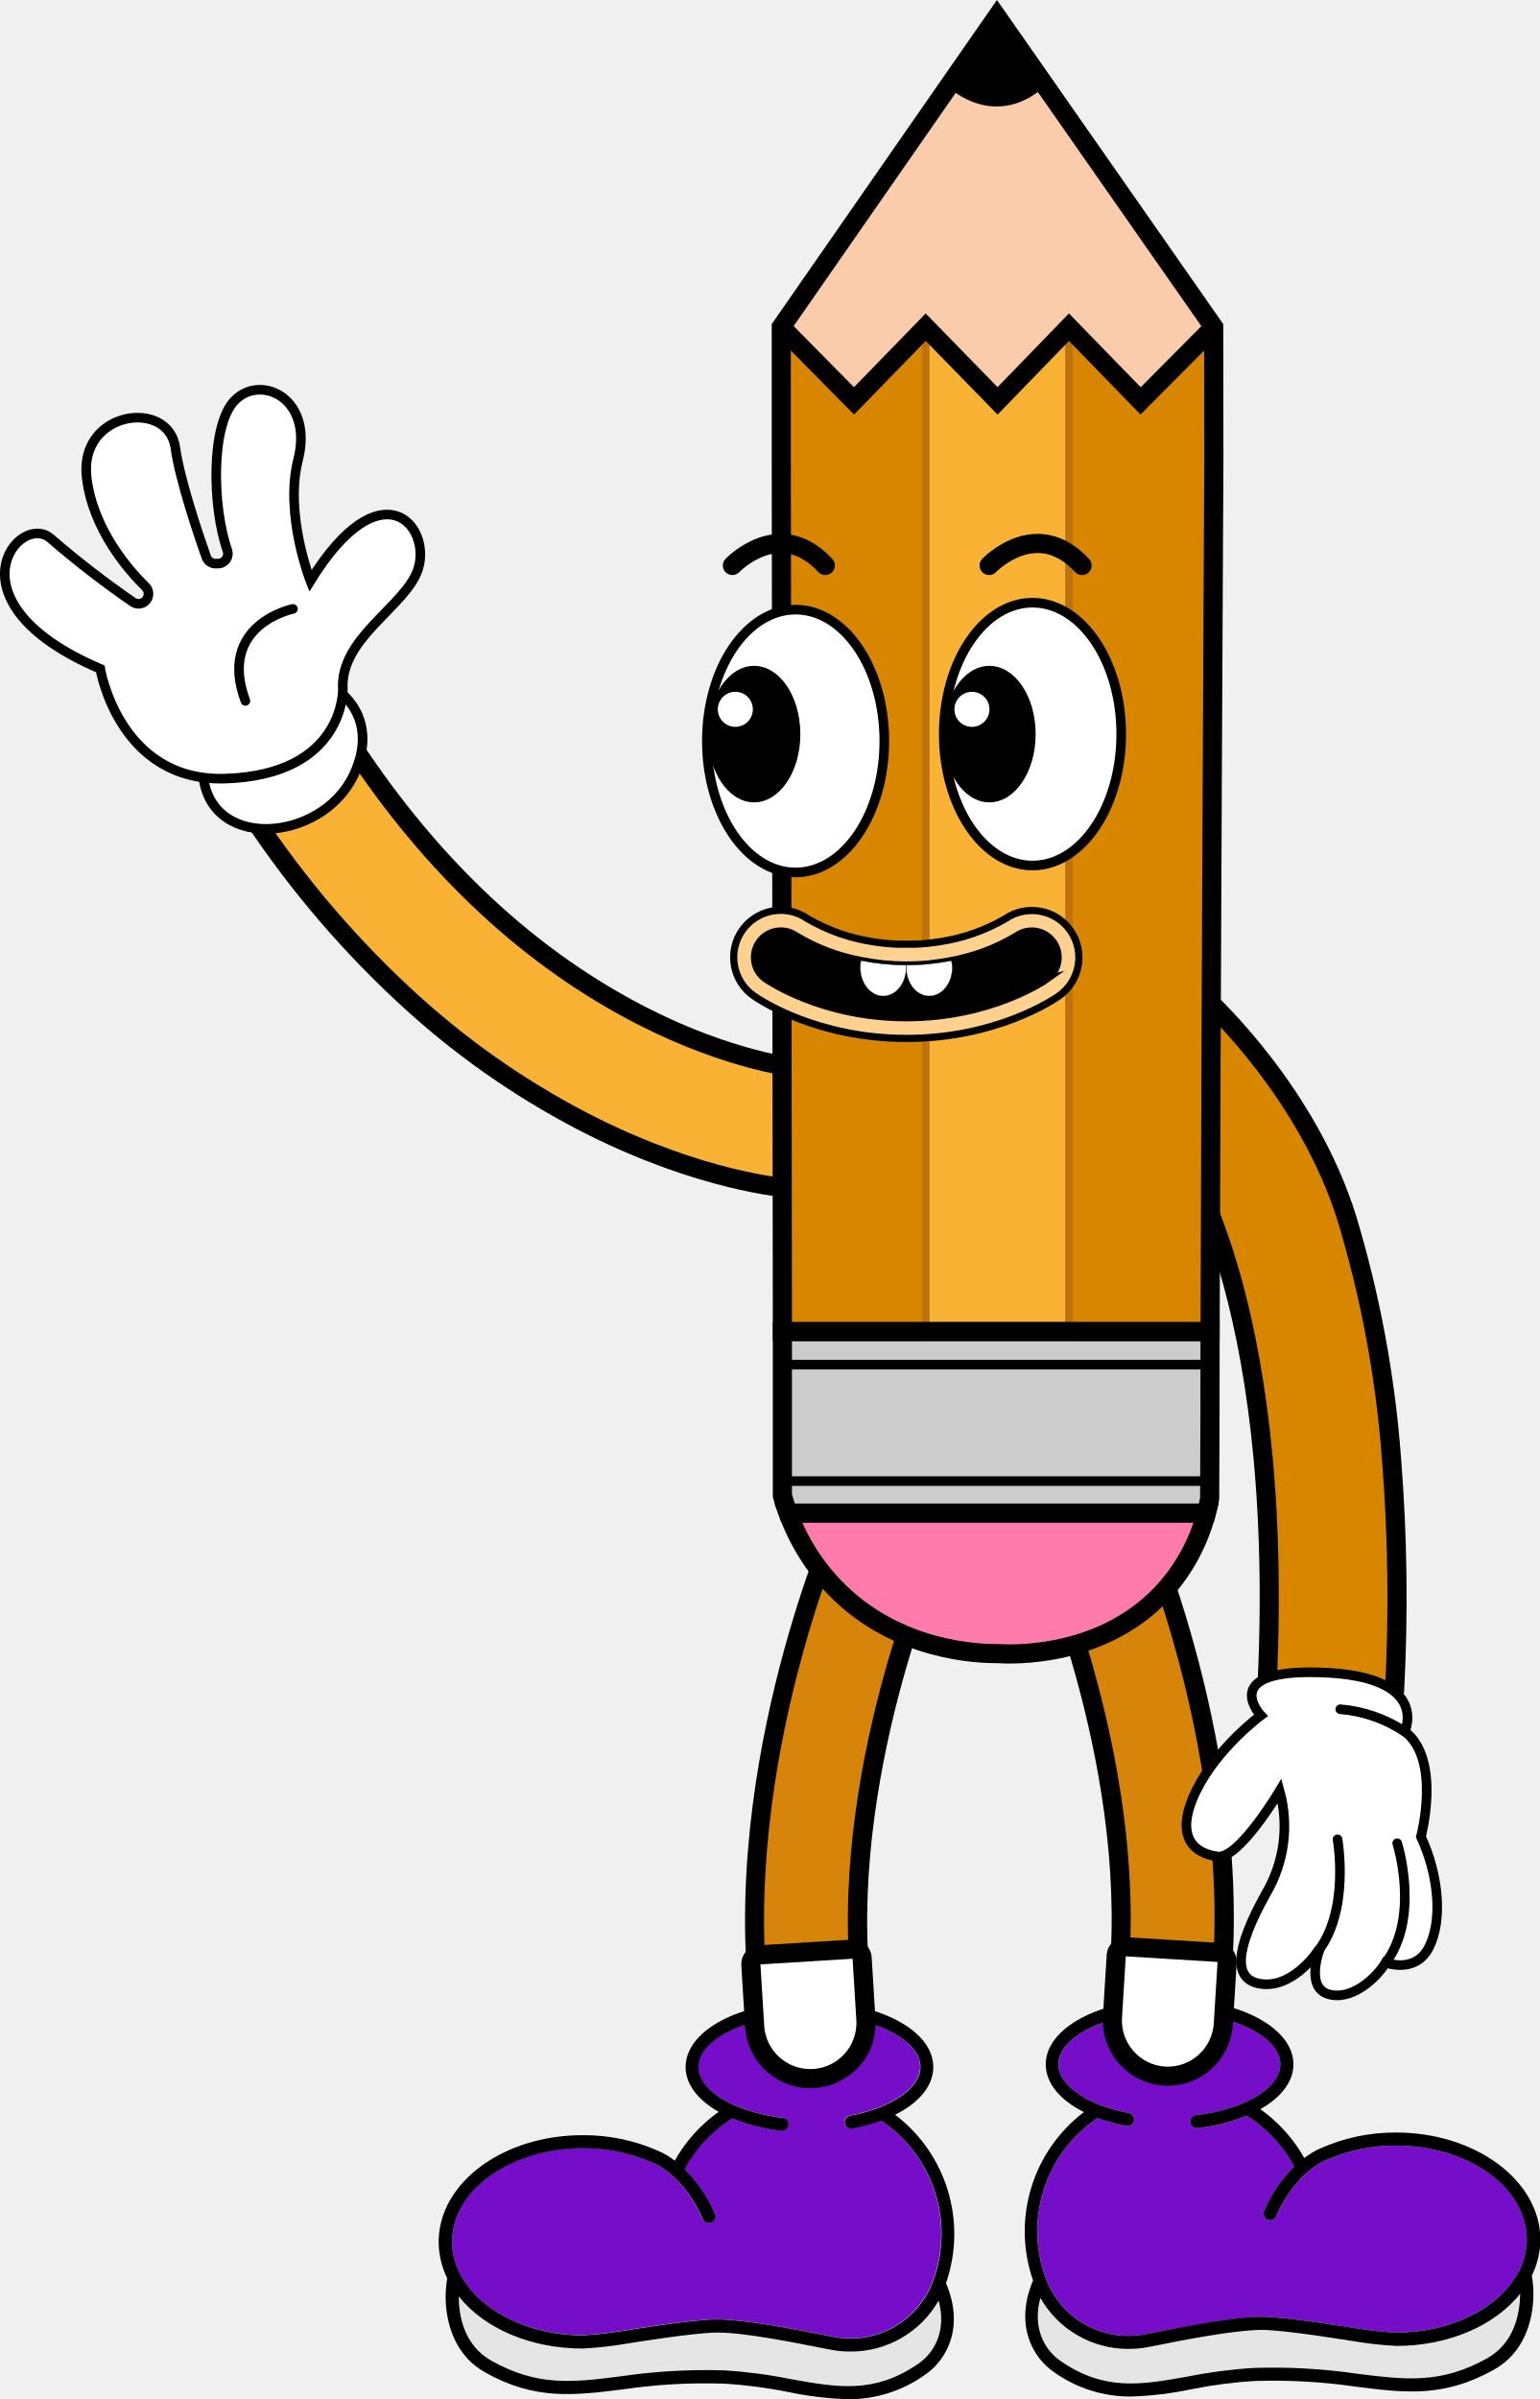
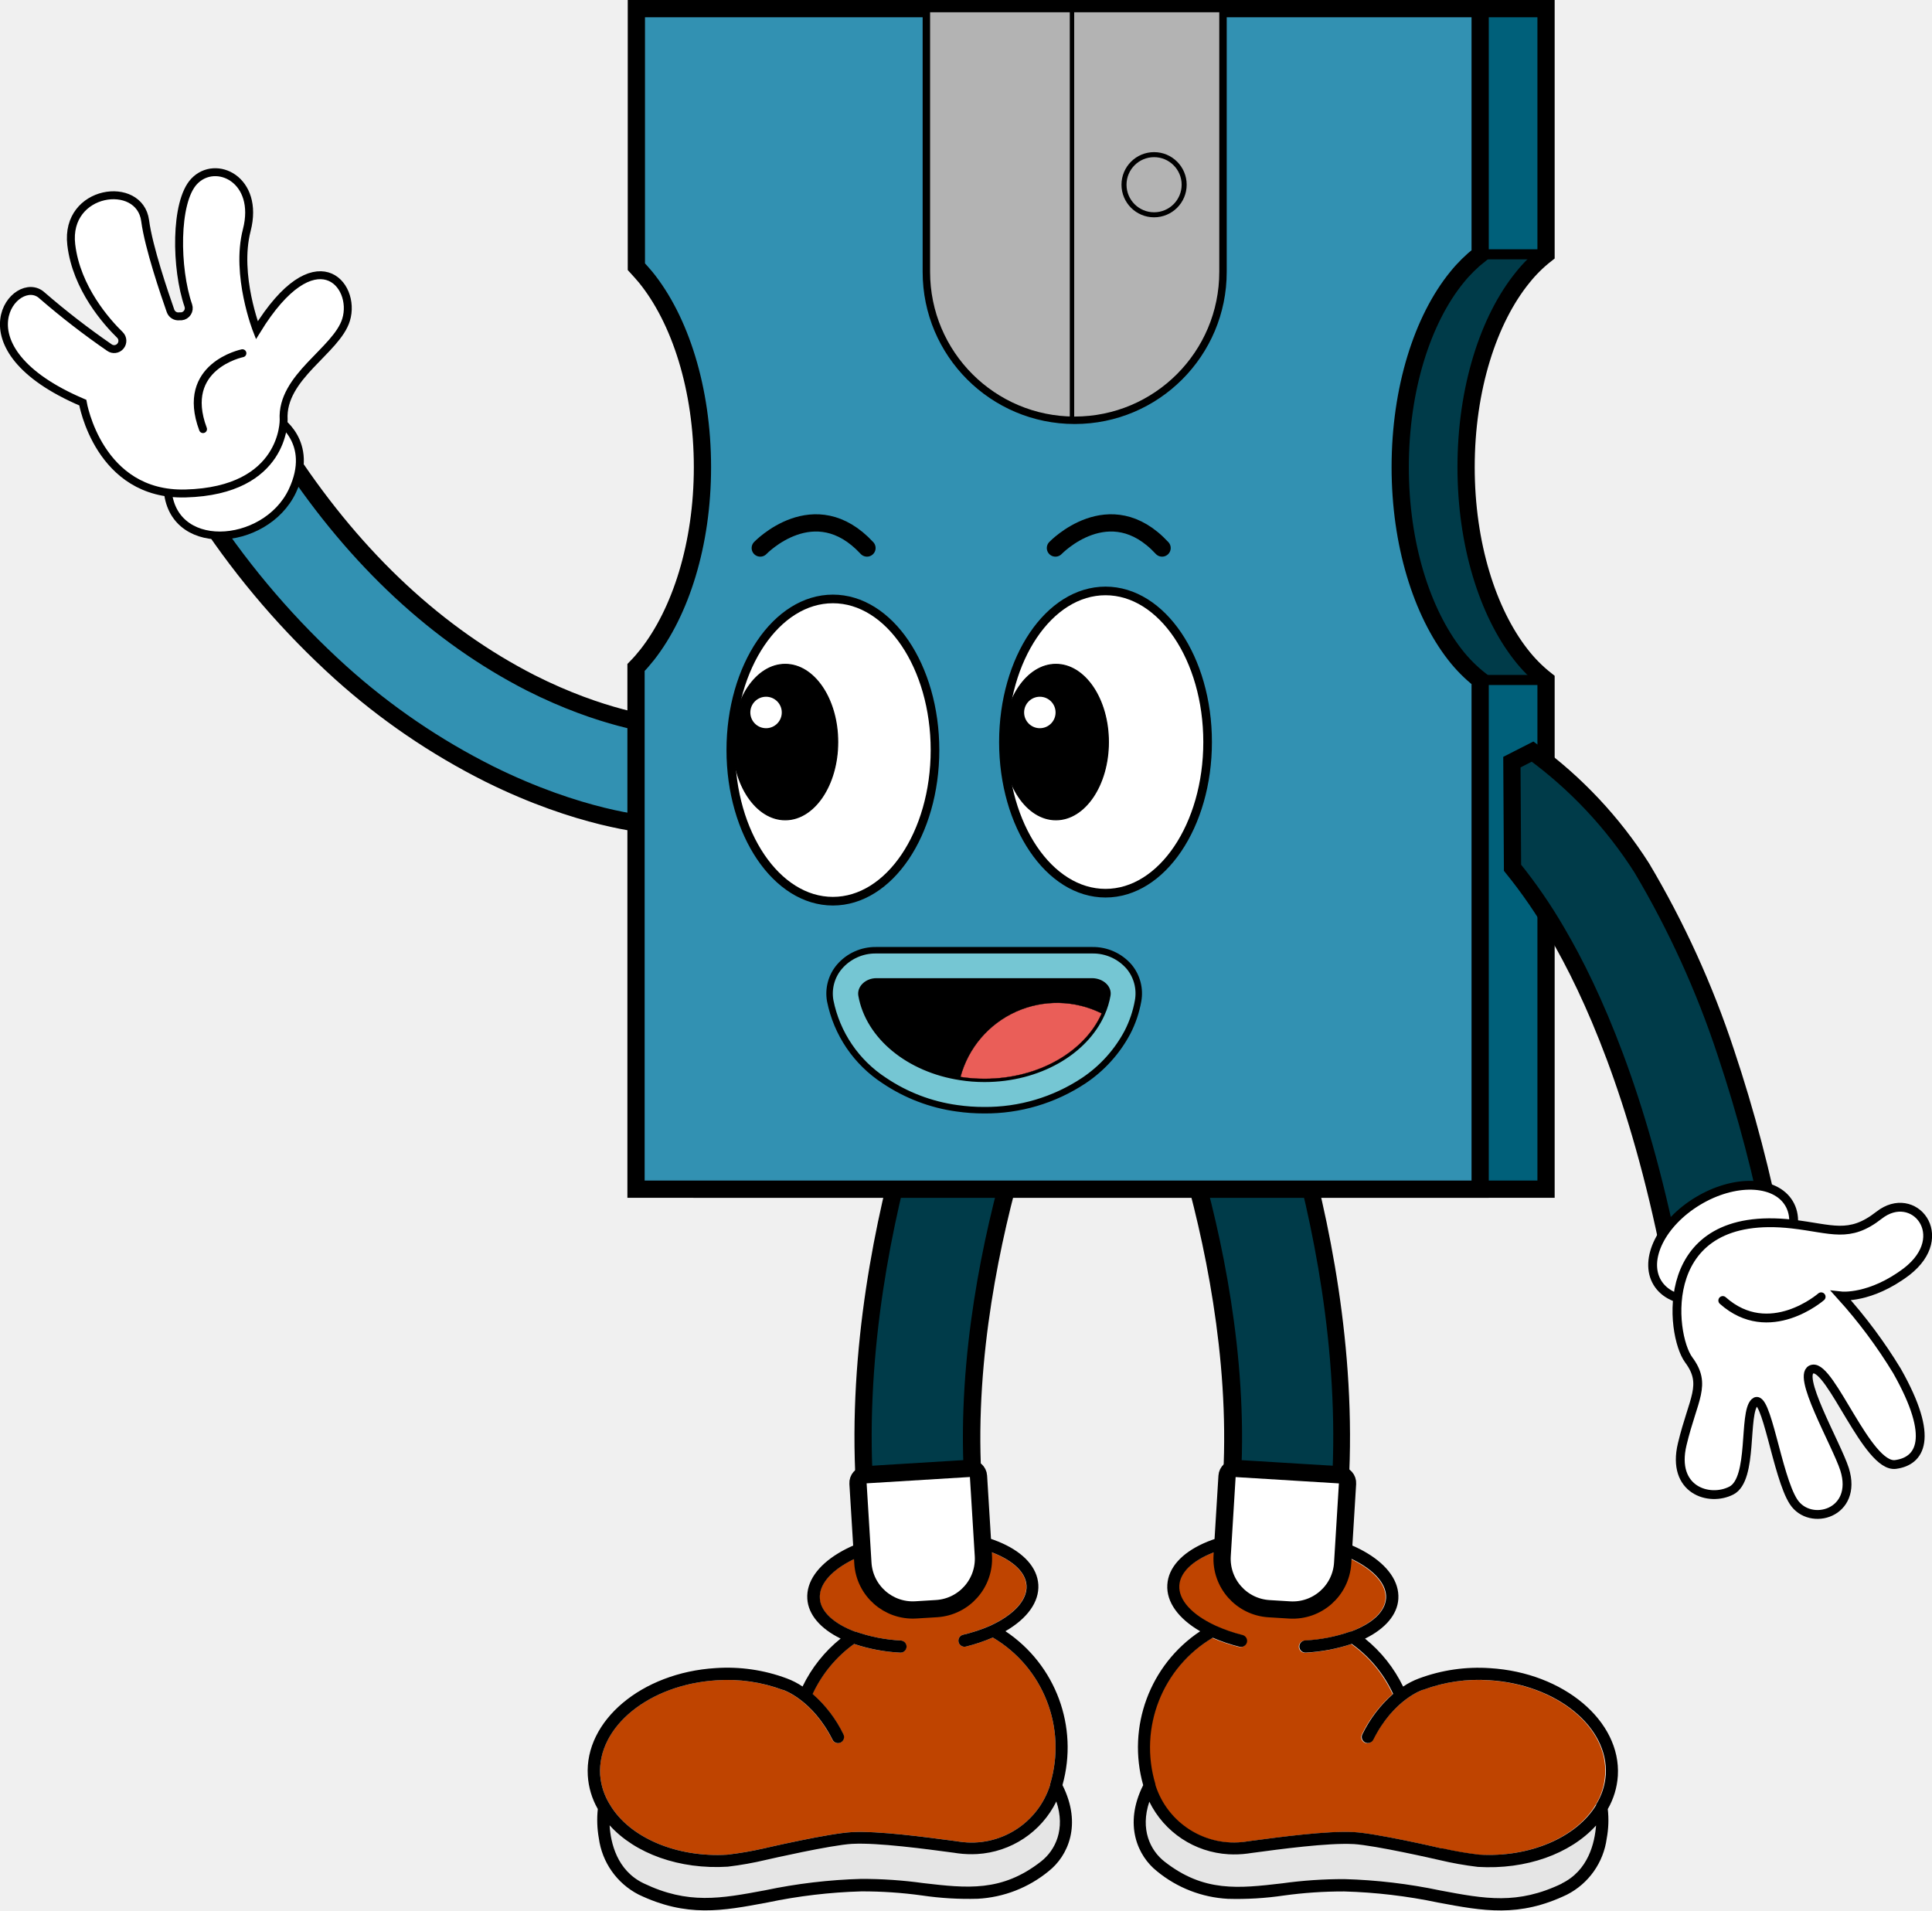
- <svg xmlns="http://www.w3.org/2000/svg" viewBox="0 0 248.69 387.38">
+ <svg xmlns="http://www.w3.org/2000/svg" viewBox="0 0 280.07 276.95">
  <defs>
-     <style>.cls-1{fill:#e5e5e5;}.cls-2{fill:#760dc9;}.cls-3{fill:#d7840b;}.cls-10,.cls-27,.cls-4,.cls-8{fill:#fff;}.cls-11,.cls-13,.cls-14,.cls-17,.cls-18,.cls-20,.cls-22,.cls-23,.cls-24,.cls-25,.cls-26,.cls-27,.cls-28,.cls-4,.cls-5,.cls-6,.cls-7,.cls-8,.cls-9{stroke:#000;}.cls-11,.cls-13,.cls-14,.cls-18,.cls-20,.cls-21,.cls-22,.cls-23,.cls-24,.cls-25,.cls-26,.cls-27,.cls-28,.cls-4,.cls-7,.cls-8,.cls-9{stroke-miterlimit:10;}.cls-13,.cls-14,.cls-22,.cls-23,.cls-4,.cls-5,.cls-6{stroke-width:3.09px;}.cls-16,.cls-5{fill:#f9b233;}.cls-17,.cls-23,.cls-5,.cls-6,.cls-9{stroke-linecap:round;}.cls-17,.cls-5,.cls-6{stroke-linejoin:round;}.cls-15,.cls-6{fill:#d88500;}.cls-11,.cls-19,.cls-20,.cls-21,.cls-22,.cls-23,.cls-7,.cls-9{fill:none;}.cls-7{stroke-width:1.97px;}.cls-11,.cls-18,.cls-8,.cls-9{stroke-width:1.55px;}.cls-12{fill:#fbccac;}.cls-13{fill:#ff7bac;}.cls-14{fill:#ccc;}.cls-17{stroke-width:0.02px;}.cls-18{fill:#666;}.cls-20{stroke-width:2.32px;}.cls-21{stroke:#bf720c;stroke-width:1.24px;}.cls-24{fill:#abd6bd;stroke-width:0.59px;}.cls-25{fill:#ffd18f;stroke-width:1.16px;}.cls-26,.cls-27{stroke-width:0.06px;}.cls-28{stroke-width:0.2px;}</style>
+     <style>.cls-1{fill:#e5e5e5;}.cls-2{fill:#bf4400;}.cls-21,.cls-3{fill:#003b49;}.cls-15,.cls-20,.cls-22,.cls-4,.cls-6{fill:#fff;}.cls-10,.cls-11,.cls-12,.cls-13,.cls-14,.cls-15,.cls-16,.cls-17,.cls-18,.cls-19,.cls-21,.cls-22,.cls-23,.cls-4,.cls-5,.cls-6,.cls-7,.cls-9{stroke:#000;stroke-miterlimit:10;}.cls-17,.cls-21,.cls-4,.cls-5,.cls-9{stroke-width:2.5px;}.cls-5{fill:#3291b2;}.cls-6,.cls-7{stroke-width:1.15px;}.cls-14,.cls-17,.cls-23,.cls-7,.cls-9{fill:none;}.cls-17,.cls-23,.cls-7{stroke-linecap:round;}.cls-10,.cls-8{fill:#00607a;}.cls-10,.cls-14{stroke-width:1.46px;}.cls-11,.cls-12,.cls-13{fill:#b3b3b3;}.cls-11{stroke-width:1.08px;}.cls-12{stroke-width:0.64px;}.cls-13{stroke-width:0.73px;}.cls-15{stroke-width:1.25px;}.cls-16{stroke-width:0.15px;}.cls-18{fill:#75c6d3;stroke-width:0.94px;}.cls-19{fill:#ea5e58;stroke-width:0.04px;}.cls-22,.cls-23{stroke-width:1.28px;}</style>
  </defs>
  <g id="Layer_2" data-name="Layer 2">
-     <g id="Personaje">
-       <path class="cls-1" d="M225.46,378.81a60.2,60.2,0,0,1-6.75-.74c-.62-.1-11.22-1.85-15-1.85h-.1c-4.35,0-12.57,1.66-17.48,2.63l-.65.12a16.65,16.65,0,0,1-3.28.32A16.3,16.3,0,0,1,168,371.06c-1.32,4.87.68,8.4,3.26,10.18,7.12,4.92,13.07,3.85,20.6,2.5a78.64,78.64,0,0,1,10.66-1.38,94.23,94.23,0,0,1,16.71.95c7.81,1,13.45,1.67,20.9-2.49,4.54-2.54,5.31-7.42,5.3-10.44C241.32,375.57,233.83,378.81,225.46,378.81Z" />
-       <path class="cls-2" d="M225.46,346.46a27.55,27.55,0,0,0-11.33,2.36l-.07,0s-4.95,2-8,9.15a1.06,1.06,0,0,1-1.94-.83,22,22,0,0,1,4.89-7.3,22.12,22.12,0,0,0-7.66-8.21,29.92,29.92,0,0,1-7.86,2h-.13a1.05,1.05,0,0,1-.13-2.1,27.57,27.57,0,0,0,7.73-2l.11-.05c3.52-1.57,5.71-3.79,5.71-6.14,0-4.59-8.21-8.47-17.93-8.47s-17.93,3.88-17.93,8.47c0,2.52,2.5,4.89,6.53,6.49a.35.35,0,0,1,.14.06,27.33,27.33,0,0,0,4.78,1.33,1.06,1.06,0,0,1-.39,2.08,30.07,30.07,0,0,1-4.73-1.29,22,22,0,0,0-8.36,25.9l.05.14a14.22,14.22,0,0,0,16.19,8.84l.64-.12c5.31-1,13.33-2.63,17.87-2.67,3.92-.05,15,1.81,15.45,1.88l.06,0a60.12,60.12,0,0,0,6.32.69c8.75,0,16.71-4,19.79-9.85a11.32,11.32,0,0,0,1.33-5.27C246.58,353.24,237.11,346.46,225.46,346.46Z" />
-       <path d="M225.46,344.35a29.61,29.61,0,0,0-12.18,2.54,12.24,12.24,0,0,0-2.65,1.58,24.25,24.25,0,0,0-7.09-7.89c3.34-1.9,5.34-4.45,5.34-7.23,0-5.93-8.8-10.58-20-10.58s-20,4.65-20,10.58c0,3,2.28,5.76,6.17,7.7a24.17,24.17,0,0,0-8.22,27.19c-3,7.09-.14,12.36,3.31,14.74a21.07,21.07,0,0,0,12.54,4,55.15,55.15,0,0,0,9.64-1.16,74.07,74.07,0,0,1,10.37-1.35,92.78,92.78,0,0,1,16.36.93c7.9,1,14.14,1.76,22.19-2.74,4.48-2.51,5.88-6.9,6.27-10.15a17.52,17.52,0,0,0-.13-5.06,13.38,13.38,0,0,0,1.38-5.87C248.69,352.08,238.27,344.35,225.46,344.35Zm14.68,36.47c-7.45,4.16-13.09,3.46-20.9,2.49a94.23,94.23,0,0,0-16.71-.95,78.64,78.64,0,0,0-10.66,1.38c-7.53,1.35-13.48,2.42-20.6-2.5-2.58-1.78-4.58-5.31-3.26-10.18a16.3,16.3,0,0,0,14.23,8.23,16.65,16.65,0,0,0,3.28-.32l.65-.12c4.91-1,13.13-2.59,17.48-2.63h.1c3.74,0,14.34,1.75,15,1.85a60.2,60.2,0,0,0,6.75.74c8.37,0,15.86-3.24,20-8.43C245.45,373.4,244.68,378.28,240.14,380.82Zm5.11-14c-3.08,5.89-11,9.85-19.79,9.85a60.12,60.12,0,0,1-6.32-.69l-.06,0c-.47-.07-11.53-1.93-15.45-1.88-4.54,0-12.56,1.62-17.87,2.67l-.64.12a14.22,14.22,0,0,1-16.19-8.84l-.05-.14a22,22,0,0,1,8.36-25.9,30.07,30.07,0,0,0,4.73,1.29,1.06,1.06,0,0,0,.39-2.08,27.33,27.33,0,0,1-4.78-1.33.35.35,0,0,0-.14-.06c-4-1.6-6.53-4-6.53-6.49,0-4.59,8.21-8.47,17.93-8.47s17.93,3.88,17.93,8.47c0,2.35-2.19,4.57-5.71,6.14l-.11.05a27.57,27.57,0,0,1-7.73,2,1.05,1.05,0,0,0,.13,2.1h.13a29.92,29.92,0,0,0,7.86-2,22.12,22.12,0,0,1,7.66,8.21,22,22,0,0,0-4.89,7.3,1.06,1.06,0,0,0,1.94.83c3.06-7.18,8-9.13,8-9.15l.07,0a27.55,27.55,0,0,1,11.33-2.36c11.65,0,21.12,6.78,21.12,15.12A11.32,11.32,0,0,1,245.25,366.85Z" />
-       <path class="cls-3" d="M188.08,334.9a7.5,7.5,0,0,1-1.34-.11,8.3,8.3,0,0,1-6.87-9.53c5.69-35-10.93-73.55-11.1-73.94a8.31,8.31,0,0,1,7.59-11.66,8.32,8.32,0,0,1,7.61,5c.77,1.74,18.82,43.22,12.3,83.32A8.27,8.27,0,0,1,188.08,334.9Z" />
-       <path d="M176.36,241.2a6.77,6.77,0,0,1,6.19,4c.77,1.73,18.64,42.79,12.19,82.45a6.76,6.76,0,0,1-6.66,5.68,6.89,6.89,0,0,1-1.1-.09,6.77,6.77,0,0,1-5.59-7.76c5.78-35.52-10.94-74.19-11.21-74.81a6.77,6.77,0,0,1,6.18-9.5m0-3.09a9.86,9.86,0,0,0-9,13.84c.17.37,16.61,38.49,11,73.06a9.86,9.86,0,0,0,8.15,11.31,9.39,9.39,0,0,0,1.59.13,9.82,9.82,0,0,0,9.72-8.28c6.59-40.55-11.64-82.42-12.42-84.19a9.84,9.84,0,0,0-9-5.87Z" />
-       <path class="cls-4" d="M188.72,314.78h0a9,9,0,0,1,9,9v10a1.47,1.47,0,0,1-1.47,1.47h-15a1.47,1.47,0,0,1-1.47-1.47v-10a9,9,0,0,1,9-9Z" transform="translate(357.18 660.99) rotate(-176.49)" />
-       <path class="cls-1" d="M94.07,379.2a59.58,59.58,0,0,0,6.75-.73c.62-.1,11.22-1.85,15-1.85h.1c4.34,0,12.57,1.66,17.48,2.63l.65.12a16.62,16.62,0,0,0,3.27.32,16.3,16.3,0,0,0,14.24-8.23c1.32,4.87-.68,8.4-3.26,10.18-7.12,4.92-13.07,3.85-20.6,2.5A78.64,78.64,0,0,0,117,382.76a94.23,94.23,0,0,0-16.71.95c-7.81,1-13.45,1.67-20.9-2.49-4.54-2.54-5.31-7.42-5.3-10.44C78.21,376,85.7,379.2,94.07,379.2Z" />
-       <path class="cls-2" d="M94.07,346.86a27.55,27.55,0,0,1,11.33,2.36l.07,0s5,2,8,9.15a1.06,1.06,0,0,0,1.94-.83,22,22,0,0,0-4.89-7.3,22,22,0,0,1,7.66-8.21,29.92,29.92,0,0,0,7.86,2h.13a1.05,1.05,0,0,0,.12-2.1,27.67,27.67,0,0,1-7.73-2l-.1-.05c-3.52-1.57-5.71-3.79-5.71-6.14,0-4.59,8.21-8.47,17.93-8.47s17.92,3.88,17.92,8.47c0,2.52-2.49,4.89-6.52,6.49a.35.35,0,0,0-.14.06,27.33,27.33,0,0,1-4.78,1.33,1.06,1.06,0,0,0,.39,2.08,30.07,30.07,0,0,0,4.73-1.29,22,22,0,0,1,8.36,25.9l-.05.14a14.22,14.22,0,0,1-16.19,8.84l-.64-.12c-5.31-1.05-13.33-2.63-17.87-2.67-3.92-.05-15,1.81-15.45,1.88h-.06a60.75,60.75,0,0,1-6.32.7c-8.75,0-16.71-4-19.79-9.85A11.21,11.21,0,0,1,73,362C73,353.64,82.42,346.86,94.07,346.86Z" />
-       <path d="M70.84,362a13.31,13.31,0,0,0,1.38,5.87,17.6,17.6,0,0,0-.13,5.07c.39,3.25,1.79,7.64,6.27,10.15,8,4.5,14.29,3.72,22.19,2.74a91.83,91.83,0,0,1,16.36-.93,74.07,74.07,0,0,1,10.37,1.35,55.15,55.15,0,0,0,9.64,1.16,21.07,21.07,0,0,0,12.54-4c3.45-2.38,6.33-7.65,3.31-14.74a24.17,24.17,0,0,0-8.22-27.19c3.89-1.94,6.17-4.68,6.17-7.7,0-5.93-8.8-10.58-20-10.58s-20,4.65-20,10.58c0,2.78,2,5.33,5.34,7.23a24.32,24.32,0,0,0-7.09,7.88,11.7,11.7,0,0,0-2.66-1.57,29.53,29.53,0,0,0-12.17-2.54C81.26,344.75,70.84,352.48,70.84,362Zm3.25,8.81c4.12,5.19,11.61,8.42,20,8.42a59.58,59.58,0,0,0,6.75-.73c.62-.1,11.22-1.85,15-1.85h.1c4.34,0,12.57,1.66,17.48,2.63l.65.12a16.62,16.62,0,0,0,3.27.32,16.3,16.3,0,0,0,14.24-8.23c1.32,4.87-.68,8.4-3.26,10.18-7.12,4.92-13.07,3.85-20.6,2.5A78.64,78.64,0,0,0,117,382.76a94.23,94.23,0,0,0-16.71.95c-7.81,1-13.45,1.67-20.9-2.49C74.85,378.68,74.08,373.8,74.09,370.78ZM73,362c0-8.33,9.47-15.11,21.12-15.11a27.55,27.55,0,0,1,11.33,2.36l.07,0s5,2,8,9.15a1.06,1.06,0,0,0,1.94-.83,22,22,0,0,0-4.89-7.3,22,22,0,0,1,7.66-8.21,29.92,29.92,0,0,0,7.86,2h.13a1.05,1.05,0,0,0,.12-2.1,27.67,27.67,0,0,1-7.73-2l-.1-.05c-3.52-1.57-5.71-3.79-5.71-6.14,0-4.59,8.21-8.47,17.93-8.47s17.92,3.88,17.92,8.47c0,2.52-2.49,4.89-6.52,6.49a.35.35,0,0,0-.14.06,27.33,27.33,0,0,1-4.78,1.33,1.06,1.06,0,0,0,.39,2.08,30.07,30.07,0,0,0,4.73-1.29,22,22,0,0,1,8.36,25.9l-.05.14a14.22,14.22,0,0,1-16.19,8.84l-.64-.12c-5.31-1.05-13.33-2.63-17.87-2.67-3.92-.05-15,1.81-15.45,1.88h-.06a60.75,60.75,0,0,1-6.32.7c-8.75,0-16.71-4-19.79-9.85A11.21,11.21,0,0,1,73,362Z" />
-       <path class="cls-3" d="M131.45,335.3a8.27,8.27,0,0,1-8.19-7c-6.52-40.09,11.53-81.57,12.3-83.31a8.32,8.32,0,0,1,7.61-4.95,8.13,8.13,0,0,1,3.35.71,8.3,8.3,0,0,1,4.24,10.95c-.17.38-16.79,38.9-11.1,73.94a8.3,8.3,0,0,1-6.87,9.53A7.5,7.5,0,0,1,131.45,335.3Z" />
-       <path d="M143.17,241.6a6.78,6.78,0,0,1,6.18,9.5c-.27.61-17,39.29-11.21,74.81a6.77,6.77,0,0,1-5.59,7.76,6.89,6.89,0,0,1-1.1.09,6.76,6.76,0,0,1-6.66-5.68c-6.45-39.66,11.42-80.72,12.19-82.45a6.75,6.75,0,0,1,6.19-4m0-3.09h0a9.84,9.84,0,0,0-9,5.87c-.78,1.76-19,43.65-12.42,84.19a9.82,9.82,0,0,0,9.72,8.28,10.55,10.55,0,0,0,1.59-.13,9.86,9.86,0,0,0,8.15-11.31c-5.62-34.57,10.82-72.69,11-73.07a9.86,9.86,0,0,0-9-13.83Z" />
-       <path class="cls-4" d="M123.31,315.18h15a1.47,1.47,0,0,1,1.47,1.47v10a9,9,0,0,1-9,9h0a9,9,0,0,1-9-9v-10A1.47,1.47,0,0,1,123.31,315.18Z" transform="translate(-19.68 8.62) rotate(-3.51)" />
-       <path class="cls-5" d="M129.15,172.49l-1.43,19.39c-1.42-.09-14.32-1.22-31.85-9.91a130.74,130.74,0,0,1-29-19.8,159.13,159.13,0,0,1-26.06-30.3L57,120.56c13,19.71,28.77,34.36,46.9,43.59C117.82,171.23,128.25,172.4,129.15,172.49Z" />
-       <path class="cls-6" d="M225.21,273.06q-10.31-.51-20.56-1.53c1.48-31.92-2.36-53.52-6.23-66.69-4.72-16-10.44-23.05-11-23.73l.06.06,7.45-19.76c.88.92,16.26,15.12,22.58,35.32a180.57,180.57,0,0,1,7.21,38.84A283.72,283.72,0,0,1,225.21,273.06Z" />
-       <line class="cls-7" x1="56.27" y1="120.71" x2="40.05" y2="132.02" />
-       <path class="cls-8" d="M54.12,111.15s7.51,4.44,3,14c-5.28,11.14-24.22,12.42-24.38-1.11Z" />
-       <path class="cls-8" d="M55.37,111.3c-.52-8.4,10.34-13.47,12.18-19.51,2.11-6.91-6-16.46-17.42,2,0,0-4.22-10.72-2-19.52,2.56-10-6.08-13.95-10.27-9.56-3.82,4-3.61,17.12-1.14,24.17a1.61,1.61,0,0,1-1.31,2.12l-.39,0A1.61,1.61,0,0,1,33.33,90c-1.17-3.3-4.28-12.44-5-17.62C27.29,64.3,12.68,66.3,14,77.12c1,8.52,7,15.18,9.5,17.62a1.62,1.62,0,0,1,.11,2.18h0a1.61,1.61,0,0,1-2.16.29A154.2,154.2,0,0,1,8.24,87C3.19,82.4-9.12,97.21,16.19,108c0,0,3,18.18,20.06,17.73C55.69,125.17,55.37,111.3,55.37,111.3Z" />
-       <path class="cls-9" d="M47.31,98.32s-12.28,2.5-7.68,14.86" />
-       <path class="cls-10" d="M203.62,277s-7,5.15-10.42,12.11c-3.84,7.83,0,10.24,3.45,10.67s10-10.59,10-10.59a21.4,21.4,0,0,1-2.18,16.54c-4.94,8.86-5.66,14.23-.44,14.66s9.15-5.8,9.15-5.8-2.47,6.24,1.3,7.4,7.84-2.61,9.29-5.08c0,0,4.79,1.88,7-2.47s1.6-11.61-1.3-17.85c0,0,3.34-12.48-2.61-17,0,0,4.53-9.54-15.35-9.56C197.08,270.06,203.62,277,203.62,277Z" />
-       <path class="cls-11" d="M203.62,277s-7,5.15-10.42,12.11c-3.84,7.83,0,10.24,3.45,10.67s10-10.59,10-10.59a21.4,21.4,0,0,1-2.18,16.54c-4.94,8.86-5.66,14.23-.44,14.66s9.15-5.8,9.15-5.8-2.47,6.24,1.3,7.4,7.84-2.61,9.29-5.08c0,0,4.79,1.88,7-2.47s1.6-11.61-1.3-17.85c0,0,3.34-12.48-2.61-17,0,0,4.53-9.54-15.35-9.56C197.08,270.06,203.62,277,203.62,277Z" />
-       <path class="cls-9" d="M216,297s2.12,11.87-3.47,18.45" />
-       <path class="cls-9" d="M225.64,297.64s3.75,11.84-1.85,19.29" />
-       <path class="cls-9" d="M216.44,276a22,22,0,0,1,10.4,3.61" />
-       <polygon class="cls-12" points="196.02 52.83 184.2 64.73 172.63 52.83 161.1 64.73 149.49 52.83 137.92 64.73 126.17 52.83 161.04 2.71 196.02 52.83" />
-       <path class="cls-13" d="M194.82,244.27a30.25,30.25,0,0,1-6.24,12c-10,11.63-25.41,10.88-27.48,10.75-2.83,0-16.18-.23-26.27-10.63a34.23,34.23,0,0,1-7.57-12.12Z" />
-       <path class="cls-14" d="M195.42,215q0,13.5-.07,27c-.13.68-.3,1.46-.53,2.32H127.26c-.39-1.06-.68-2-.91-2.82V215Z" />
-       <path class="cls-15" d="M196,52.83V73.65s-.48,94.21-.6,141.31H172.63V52.83l11.57,11.9Z" />
-       <polygon class="cls-15" points="149.45 52.78 149.45 214.92 126.32 214.92 126.13 73.61 126.13 52.78 137.88 64.69 149.45 52.78" />
-       <polygon class="cls-16" points="172.63 52.83 172.63 214.96 149.49 214.96 149.49 52.83 161.1 64.73 172.63 52.83" />
-       <path class="cls-17" d="M153.39,14.23s7.05,6.65,15,0L161,2.7Z" />
-       <line class="cls-18" x1="126.35" y1="220.36" x2="195.84" y2="220.36" />
-       <line class="cls-18" x1="126.35" y1="239.16" x2="195.84" y2="239.16" />
-       <line class="cls-19" x1="172.63" y1="52.83" x2="172.63" y2="52.74" />
-       <line class="cls-20" x1="149.49" y1="214.97" x2="149.49" y2="214.96" />
-       <line class="cls-20" x1="149.49" y1="52.83" x2="149.49" y2="52.81" />
-       <line class="cls-21" x1="172.63" y1="52.74" x2="172.63" y2="214.96" />
-       <line class="cls-21" x1="149.49" y1="52.91" x2="149.49" y2="214.96" />
-       <path class="cls-22" d="M196,52.82,161,2.7,126.17,52.82V73.65L126.35,215h69.07c.12-47.1.61-141.31.61-141.31Z" />
-       <polyline class="cls-22" points="126.17 52.83 137.92 64.73 149.49 52.83 161.1 64.73 172.63 52.83 184.2 64.73 196.03 52.83" />
-       <path class="cls-23" d="M118.28,91.31s7.61-8,15,0" />
-       <path class="cls-23" d="M159.74,91.31s7.61-8,15,0" />
-       <path class="cls-24" d="M146.34,155.84c0,.12,0,.25,0,.38,0-.13,0-.26,0-.38Z" />
-       <path class="cls-25" d="M172.88,150.28a7.6,7.6,0,0,0-10.51-1.94,29.59,29.59,0,0,1-10.66,3.73,33.39,33.39,0,0,1-3.8.39c-.5,0-1,0-1.53,0s-1.07,0-1.58,0a33.45,33.45,0,0,1-3.79-.39,29.74,29.74,0,0,1-10.61-3.73,7.59,7.59,0,0,0-8.64,12.49c1,.7,10.21,6.85,24.62,6.85S170,161.53,171,160.83A7.61,7.61,0,0,0,172.88,150.28Zm-3.79,7.81c-.36.26-9.09,6.25-22.71,6.25s-22.34-6-22.71-6.25a4.25,4.25,0,0,1,4.86-7,31.58,31.58,0,0,0,10.5,4,37.48,37.48,0,0,0,7.31.74h0a36.58,36.58,0,0,0,7.3-.73,31.4,31.4,0,0,0,10.55-4,4.25,4.25,0,1,1,4.86,7Z" />
-       <path class="cls-26" d="M169.09,158.09c-.36.26-9.09,6.25-22.71,6.25s-22.34-6-22.71-6.25a4.25,4.25,0,0,1,4.86-7,31.58,31.58,0,0,0,10.5,4,5.91,5.91,0,0,0-.11,1.12c0,2.55,1.67,4.62,3.72,4.62s3.71-2.07,3.71-4.62c0,2.55,1.67,4.62,3.72,4.62s3.72-2.07,3.72-4.62a5.8,5.8,0,0,0-.11-1.11,31.4,31.4,0,0,0,10.55-4,4.25,4.25,0,1,1,4.86,7Z" />
-       <path class="cls-26" d="M146.37,155.84c0,.12,0,.25,0,.38,0-.13,0-.26,0-.38Z" />
-       <path class="cls-27" d="M146.35,156.22c0,2.55-1.66,4.62-3.71,4.62s-3.72-2.07-3.72-4.62a5.91,5.91,0,0,1,.11-1.12,37.48,37.48,0,0,0,7.31.74C146.35,156,146.35,156.09,146.35,156.22Z" />
-       <path class="cls-27" d="M153.79,156.22c0,2.55-1.66,4.62-3.72,4.62s-3.72-2.07-3.72-4.62c0-.13,0-.26,0-.38h0a36.58,36.58,0,0,0,7.3-.73A5.8,5.8,0,0,1,153.79,156.22Z" />
-       <ellipse class="cls-8" cx="128.48" cy="119.66" rx="14.33" ry="21.22" />
-       <ellipse class="cls-28" cx="121.78" cy="118.54" rx="7.37" ry="10.92" />
-       <circle class="cls-10" cx="118.75" cy="114.54" r="2.83" />
-       <ellipse class="cls-8" cx="166.74" cy="118.54" rx="14.33" ry="21.22" />
-       <ellipse class="cls-28" cx="159.78" cy="118.54" rx="7.37" ry="10.92" />
-       <circle class="cls-10" cx="156.96" cy="114.54" r="2.83" />
+     <g id="personaje">
+       <path class="cls-1" d="M214.19,270.63a49.43,49.43,0,0,1-5.61-1c-.51-.12-9.27-2.12-12.4-2.31h-.09c-3.63-.19-10.59.74-14.74,1.3l-.55.08a15,15,0,0,1-2.75.1,13.65,13.65,0,0,1-11.48-7.62c-1.35,4,.13,7.06,2.2,8.68,5.7,4.47,10.73,3.89,17.09,3.15a64.29,64.29,0,0,1,9-.61,78.17,78.17,0,0,1,13.91,1.65c6.48,1.21,11.16,2.08,17.6-1,3.92-1.89,4.81-5.93,5-8.45C227.61,268.74,221.18,271.06,214.19,270.63Z" />
+       <path class="cls-2" d="M215.85,243.6a22.89,22.89,0,0,0-9.59,1.39l-.06,0S202,246.4,199,252.24a.88.88,0,1,1-1.58-.79,18.5,18.5,0,0,1,4.46-5.85,18.38,18.38,0,0,0-6-7.25,25,25,0,0,1-6.67,1.26h-.1a.89.89,0,0,1-.83-.83.88.88,0,0,1,.83-.93,23.27,23.27,0,0,0,6.56-1.29l.09,0c3-1.13,5-2.87,5.09-4.84.23-3.83-6.43-7.5-14.55-8s-15.18,2.33-15.42,6.16c-.13,2.11,1.83,4.22,5.12,5.76l.12.06a23.32,23.32,0,0,0,3.92,1.36.88.88,0,1,1-.43,1.71,25.18,25.18,0,0,1-3.88-1.31,18.48,18.48,0,0,0-8.32,21.22l0,.11A11.93,11.93,0,0,0,180.57,267l.54-.08c4.49-.6,11.28-1.51,15.08-1.31,3.27.16,12.43,2.28,12.81,2.37h.05a50.13,50.13,0,0,0,5.25.9c7.32.45,14.17-2.45,17-7.22a9.43,9.43,0,0,0,1.38-4.34C233.16,250.35,225.58,244.2,215.85,243.6Z" />
+       <path d="M216,241.84a24.65,24.65,0,0,0-10.3,1.49,10.87,10.87,0,0,0-2.3,1.18,20.28,20.28,0,0,0-5.52-6.95c2.89-1.42,4.69-3.45,4.83-5.77.3-5-6.81-9.29-16.2-9.87s-17,2.86-17.29,7.82c-.16,2.52,1.62,4.93,4.76,6.75a20.21,20.21,0,0,0-8.26,22.31c-2.89,5.76-.75,10.31,2,12.48a17.66,17.66,0,0,0,10.28,4,46.22,46.22,0,0,0,8.11-.48,63,63,0,0,1,8.74-.59,76.69,76.69,0,0,1,13.62,1.61c6.56,1.23,11.73,2.2,18.69-1.15a10.75,10.75,0,0,0,5.76-8.16,14.35,14.35,0,0,0,.15-4.24,11.11,11.11,0,0,0,1.46-4.84C235,249.48,226.66,242.49,216,241.84Zm10.41,31.23c-6.44,3.09-11.12,2.22-17.6,1a78.17,78.17,0,0,0-13.91-1.65,64.29,64.29,0,0,0-9,.61c-6.36.74-11.39,1.32-17.09-3.15-2.07-1.62-3.55-4.67-2.2-8.68a13.65,13.65,0,0,0,11.48,7.62,15,15,0,0,0,2.75-.1l.55-.08c4.15-.56,11.11-1.49,14.74-1.3h.09c3.13.19,11.89,2.19,12.4,2.31a49.43,49.43,0,0,0,5.61,1c7,.43,13.42-1.89,17.14-6C231.17,267.14,230.28,271.18,226.36,273.07Zm5-11.42c-2.88,4.77-9.73,7.67-17,7.22a50.13,50.13,0,0,1-5.25-.9H209c-.38-.09-9.54-2.21-12.81-2.37-3.8-.2-10.59.71-15.08,1.31l-.54.08a11.93,11.93,0,0,1-13.08-8.23l0-.11a18.48,18.48,0,0,1,8.32-21.22,25.18,25.18,0,0,0,3.88,1.31.88.88,0,1,0,.43-1.71,23.32,23.32,0,0,1-3.92-1.36l-.12-.06c-3.29-1.54-5.25-3.65-5.12-5.76.24-3.83,7.3-6.65,15.42-6.16s14.78,4.17,14.55,8c-.12,2-2.06,3.71-5.09,4.84l-.09,0a23.27,23.27,0,0,1-6.56,1.29.88.88,0,0,0-.83.93.89.89,0,0,0,.83.83h.1a25,25,0,0,0,6.67-1.26,18.38,18.38,0,0,1,6,7.25,18.5,18.5,0,0,0-4.46,5.85.88.88,0,1,0,1.58.79c2.93-5.84,7.13-7.22,7.17-7.23l.06,0a22.89,22.89,0,0,1,9.59-1.39c9.73.6,17.31,6.75,16.88,13.71A9.43,9.43,0,0,1,231.35,261.65Z" />
+       <path class="cls-3" d="M185.43,232.71a7.85,7.85,0,0,1-7.76-9.11c5.57-34.31-10.7-72-10.86-72.37a7.85,7.85,0,0,1,7.18-11,7.86,7.86,0,0,1,7.19,4.68c.75,1.7,18.35,42.13,12,81.23A7.82,7.82,0,0,1,185.43,232.71Z" />
+       <path d="M174,141.46a6.6,6.6,0,0,1,6,3.93c.75,1.69,18.2,41.79,11.91,80.53a6.6,6.6,0,0,1-6.51,5.54,7.82,7.82,0,0,1-1.07-.08,6.61,6.61,0,0,1-5.46-7.58c5.64-34.69-10.68-72.47-11-73.07a6.6,6.6,0,0,1,6-9.27m0-2.5a9.09,9.09,0,0,0-8.32,12.78c.16.37,16.28,37.74,10.76,71.66a9.11,9.11,0,0,0,18,2.92c6.41-39.45-11.33-80.22-12.09-81.94A9.12,9.12,0,0,0,174,139Z" />
+       <path class="cls-4" d="M184.54,213.32h3a7.25,7.25,0,0,1,7.25,7.25v11.56a1.19,1.19,0,0,1-1.19,1.19H178.48a1.19,1.19,0,0,1-1.19-1.19V220.57A7.25,7.25,0,0,1,184.54,213.32Z" transform="translate(358.09 457.62) rotate(-176.49)" />
+       <path class="cls-1" d="M105.51,270.63a49.36,49.36,0,0,0,5.6-1c.52-.12,9.28-2.12,12.41-2.31h.08c3.64-.19,10.59.74,14.75,1.3l.54.08a15.09,15.09,0,0,0,2.76.1,13.67,13.67,0,0,0,11.48-7.62c1.35,4-.14,7.06-2.2,8.68-5.71,4.47-10.73,3.89-17.1,3.15a64.25,64.25,0,0,0-9-.61,78.17,78.17,0,0,0-13.91,1.65c-6.48,1.21-11.16,2.08-17.6-1-3.92-1.89-4.82-5.93-5-8.45C92.09,268.74,98.51,271.06,105.51,270.63Z" />
+       <path class="cls-2" d="M103.85,243.6a22.92,22.92,0,0,1,9.59,1.39l.06,0s4.24,1.39,7.16,7.23a.88.88,0,1,0,1.58-.79,18.36,18.36,0,0,0-4.46-5.85,18.55,18.55,0,0,1,6-7.25,25.11,25.11,0,0,0,6.67,1.26h.11a.89.89,0,0,0,.83-.83.88.88,0,0,0-.83-.93,23.34,23.34,0,0,1-6.57-1.29l-.08,0c-3-1.13-5-2.87-5.09-4.84-.24-3.83,6.43-7.5,14.55-8s15.18,2.33,15.41,6.16c.13,2.11-1.83,4.22-5.12,5.76l-.11.06A23.44,23.44,0,0,1,139.6,237a.88.88,0,0,0,.43,1.71,25.32,25.32,0,0,0,3.89-1.31,18.48,18.48,0,0,1,8.32,21.22l0,.11A11.93,11.93,0,0,1,139.13,267l-.54-.08c-4.5-.6-11.28-1.51-15.08-1.31-3.28.16-12.43,2.28-12.82,2.37h0a49.27,49.27,0,0,1-5.25.9c-7.31.45-14.16-2.45-17-7.22A9.43,9.43,0,0,1,87,257.31C86.54,250.35,94.11,244.2,103.85,243.6Z" />
+       <path d="M85.21,257.42a11.1,11.1,0,0,0,1.45,4.84,15.06,15.06,0,0,0,.15,4.24,10.8,10.8,0,0,0,5.76,8.16c7,3.35,12.14,2.38,18.69,1.15a76.69,76.69,0,0,1,13.62-1.61,63,63,0,0,1,8.75.59,46.22,46.22,0,0,0,8.11.48,17.66,17.66,0,0,0,10.28-4c2.76-2.17,4.89-6.72,2-12.48a20.25,20.25,0,0,0-8.27-22.31c3.15-1.82,4.92-4.23,4.77-6.75-.31-5-7.9-8.39-17.29-7.82s-16.51,4.91-16.2,9.87c.14,2.32,1.93,4.35,4.83,5.77a20.17,20.17,0,0,0-5.52,6.95,10.87,10.87,0,0,0-2.3-1.18,24.67,24.67,0,0,0-10.31-1.49C93,242.49,84.72,249.48,85.21,257.42Zm3.16,7.2c3.72,4.12,10.14,6.44,17.14,6a49.36,49.36,0,0,0,5.6-1c.52-.12,9.28-2.12,12.41-2.31h.08c3.64-.19,10.59.74,14.75,1.3l.54.08a15.09,15.09,0,0,0,2.76.1,13.67,13.67,0,0,0,11.48-7.62c1.35,4-.14,7.06-2.2,8.68-5.71,4.47-10.73,3.89-17.1,3.15a64.25,64.25,0,0,0-9-.61,78.17,78.17,0,0,0-13.91,1.65c-6.48,1.21-11.16,2.08-17.6-1C89.42,271.18,88.52,267.14,88.37,264.62ZM87,257.31c-.43-7,7.14-13.11,16.88-13.71a22.92,22.92,0,0,1,9.59,1.39l.06,0s4.24,1.39,7.16,7.23a.88.88,0,1,0,1.58-.79,18.36,18.36,0,0,0-4.46-5.85,18.55,18.55,0,0,1,6-7.25,25.11,25.11,0,0,0,6.67,1.26h.11a.89.89,0,0,0,.83-.83.88.88,0,0,0-.83-.93,23.34,23.34,0,0,1-6.57-1.29l-.08,0c-3-1.13-5-2.87-5.09-4.84-.24-3.83,6.43-7.5,14.55-8s15.18,2.33,15.41,6.16c.13,2.11-1.83,4.22-5.12,5.76l-.11.06A23.44,23.44,0,0,1,139.6,237a.88.88,0,0,0,.43,1.71,25.32,25.32,0,0,0,3.89-1.31,18.48,18.48,0,0,1,8.32,21.22l0,.11A11.93,11.93,0,0,1,139.13,267l-.54-.08c-4.5-.6-11.28-1.51-15.08-1.31-3.28.16-12.43,2.28-12.82,2.37h0a49.27,49.27,0,0,1-5.25.9c-7.31.45-14.16-2.45-17-7.22A9.43,9.43,0,0,1,87,257.31Z" />
+       <path class="cls-3" d="M134.27,232.71a7.82,7.82,0,0,1-7.75-6.59c-6.35-39.08,11.25-79.53,12-81.23a7.86,7.86,0,0,1,7.19-4.68,7.86,7.86,0,0,1,7.18,11c-.17.37-16.44,38-10.86,72.36a7.84,7.84,0,0,1-7.76,9.11Z" />
+       <path d="M145.71,141.46a6.6,6.6,0,0,1,6,9.27c-.26.6-16.58,38.38-10.94,73.07a6.61,6.61,0,0,1-5.46,7.58,7.82,7.82,0,0,1-1.07.08,6.6,6.6,0,0,1-6.51-5.54c-6.3-38.74,11.16-78.84,11.9-80.53a6.6,6.6,0,0,1,6.05-3.93m0-2.5h0a9.1,9.1,0,0,0-8.33,5.42c-.76,1.72-18.5,42.49-12.09,81.94a9.1,9.1,0,0,0,18-2.92c-5.51-33.92,10.61-71.29,10.77-71.67A9.11,9.11,0,0,0,145.71,139Z" />
+       <path class="cls-4" d="M126.06,213.32h15.15a1.19,1.19,0,0,1,1.19,1.19v11.56a7.25,7.25,0,0,1-7.25,7.25h-3a7.25,7.25,0,0,1-7.25-7.25V214.51a1.19,1.19,0,0,1,1.19-1.19Z" transform="translate(-13.42 8.6) rotate(-3.51)" />
+       <path class="cls-5" d="M95.72,105.17,94.65,119.6c-1.05-.08-10.65-.91-23.7-7.38A97.45,97.45,0,0,1,49.36,97.49,118.94,118.94,0,0,1,30,75L42,66.53C51.73,81.2,63.45,92.1,76.94,99,87.29,104.23,95,105.1,95.72,105.17Z" />
+       <path class="cls-6" d="M40.19,60.74S45.77,64,42.38,71.18c-3.92,8.27-18,9.22-18.1-.83Z" />
+       <path class="cls-6" d="M41.12,60.85c-.38-6.24,7.68-10,9.05-14.49,1.57-5.13-4.48-12.22-12.94,1.52,0,0-3.14-8-1.46-14.5C37.68,26,31.26,23,28.15,26.29c-2.84,3-2.69,12.71-.85,18a1.19,1.19,0,0,1-1,1.57l-.29,0a1.2,1.2,0,0,1-1.29-.79c-.86-2.45-3.18-9.24-3.68-13.08-.8-6-11.65-4.55-10.71,3.48.74,6.33,5.2,11.28,7.06,13.09a1.2,1.2,0,0,1,.07,1.62h0a1.18,1.18,0,0,1-1.6.21,112.35,112.35,0,0,1-9.77-7.56C2.37,39.39-6.77,50.39,12,58.37c0,0,2.27,13.51,14.9,13.17C41.36,71.15,41.12,60.85,41.12,60.85Z" />
+       <path class="cls-7" d="M35.14,51.21s-9.13,1.86-5.71,11" />
+       <rect class="cls-8" x="214.57" y="98.58" width="9.55" height="73.82" />
+       <path class="cls-3" d="M224.12,98.58h-9.55a21.14,21.14,0,0,1-3.65-3.67c-4.82-6.16-7.94-16-7.94-27.18,0-11.37,3.25-21.42,8.23-27.55a21,21,0,0,1,3.36-3.31h9.55a21,21,0,0,0-3.36,3.31c-5,6.13-8.24,16.18-8.24,27.55,0,11.14,3.13,21,8,27.18A21.09,21.09,0,0,0,224.12,98.58Z" />
+       <rect class="cls-8" x="214.57" y="1.25" width="9.55" height="35.61" />
+       <path class="cls-9" d="M220.77,40.18c-5,6.13-8.24,16.18-8.24,27.55,0,11.14,3.12,21,7.94,27.17a21.21,21.21,0,0,0,3.65,3.68V172.4H101.75V96.78a21.35,21.35,0,0,0,1.63-1.88c4.83-6.15,8-16,8-27.17,0-11.37-3.25-21.42-8.24-27.55-.43-.53-.88-1-1.34-1.51V1.25H224.12V36.87A20.5,20.5,0,0,0,220.77,40.18Z" />
+       <path class="cls-10" d="M211.21,40.18c-5,6.13-8.23,16.18-8.23,27.55,0,11.14,3.12,21,7.94,27.18a21.14,21.14,0,0,0,3.65,3.67V172.4H101.75V96.77a22.91,22.91,0,0,0,1.64-1.86c4.81-6.16,7.94-16,7.94-27.18,0-11.37-3.25-21.42-8.24-27.55-.43-.53-.88-1-1.34-1.51V1.25H214.57V36.87A21,21,0,0,0,211.21,40.18Z" />
+       <path class="cls-5" d="M211.21,40.18c-5,6.13-8.23,16.18-8.23,27.55,0,11.14,3.12,21,7.94,27.18a21.14,21.14,0,0,0,3.65,3.67V172.4H92.2V96.77a22.82,22.82,0,0,0,1.63-1.86c4.83-6.16,8-16,8-27.18,0-11.37-3.25-21.42-8.24-27.55-.43-.53-.88-1-1.34-1.51V1.25H214.57V36.87A21,21,0,0,0,211.21,40.18Z" />
+       <path class="cls-11" d="M134.29,1.24h43a0,0,0,0,1,0,0V39.41A21.51,21.51,0,0,1,155.8,60.93h0a21.51,21.51,0,0,1-21.51-21.51V1.24A0,0,0,0,1,134.29,1.24Z" />
+       <line class="cls-12" x1="155.4" y1="1.35" x2="155.4" y2="60.93" />
+       <circle class="cls-13" cx="167.3" cy="26.78" r="4.36" />
+       <line class="cls-14" x1="214.57" y1="36.87" x2="224.12" y2="36.87" />
+       <line class="cls-14" x1="214.57" y1="98.58" x2="224.12" y2="98.58" />
+       <ellipse class="cls-15" cx="120.74" cy="108.74" rx="14.8" ry="21.91" />
+       <ellipse class="cls-15" cx="160.26" cy="107.58" rx="14.8" ry="21.91" />
+       <ellipse class="cls-16" cx="153.07" cy="107.58" rx="7.61" ry="11.27" />
+       <ellipse class="cls-16" cx="113.83" cy="107.58" rx="7.61" ry="11.27" />
+       <path class="cls-17" d="M110.21,79.45s7.86-8.2,15.47,0" />
+       <path class="cls-17" d="M153,79.45s7.86-8.2,15.46,0" />
+       <path class="cls-18" d="M163.69,140.16a6.92,6.92,0,0,0-5.33-2.4H127a6.88,6.88,0,0,0-5.32,2.4,6,6,0,0,0-1.33,4.92,18,18,0,0,0,7.87,11.59,24.89,24.89,0,0,0,10.49,4,27.31,27.31,0,0,0,3.95.28,25.73,25.73,0,0,0,14.45-4.29,19.33,19.33,0,0,0,6.33-7,16.09,16.09,0,0,0,1.54-4.55A6.05,6.05,0,0,0,163.69,140.16Zm-3.17,4.12a11.2,11.2,0,0,1-.81,2.64c-2.43,5.52-9.13,9.48-17,9.48a22.09,22.09,0,0,1-3.48-.27c-7.47-1.14-13.28-5.9-14.34-11.85-.18-1,.83-2,2.16-2h31.32C159.69,142.32,160.71,143.25,160.52,144.28Z" />
+       <path class="cls-16" d="M160.52,144.28a11.2,11.2,0,0,1-.81,2.64,14.5,14.5,0,0,0-20.49,9.21c-7.47-1.14-13.28-5.9-14.34-11.85-.18-1,.83-2,2.16-2h31.32C159.69,142.32,160.71,143.25,160.52,144.28Z" />
+       <path class="cls-19" d="M159.71,146.92c-2.43,5.52-9.13,9.48-17,9.48a22.09,22.09,0,0,1-3.48-.27,14.5,14.5,0,0,1,20.49-9.21Z" />
+       <circle class="cls-20" cx="111.05" cy="103.29" r="2.28" />
+       <circle class="cls-20" cx="150.74" cy="103.29" r="2.28" />
+       <line class="cls-14" x1="214.57" y1="172.4" x2="224.12" y2="172.4" />
+       <path class="cls-21" d="M257.26,179.56q-7.53,1.49-15.12,2.59c-4.65-23.32-11.29-38.23-16.45-47a73.41,73.41,0,0,0-6.43-9.35l-.09-15.31,3-1.53A62.4,62.4,0,0,1,238,125.83a135.13,135.13,0,0,1,12.18,26.75A211.06,211.06,0,0,1,257.26,179.56Z" />
+       <ellipse class="cls-22" cx="249.8" cy="180.21" rx="11.14" ry="7.1" transform="translate(-57.18 154.87) rotate(-31.09)" />
+       <path class="cls-22" d="M259.85,177.46c5.71.66,8.21,2.12,12.55-1.29,5-3.92,10.68,3,4,8.18-5.28,4-9.5,3.53-9.5,3.53A72.07,72.07,0,0,1,275,198.76c5.56,9.83,3.32,13.08-.22,13.55-4.07.53-9.35-14.32-12-13.83s3.43,10.82,4.62,14.54c2,6.39-5,8.38-7.4,4.7s-3.95-16-5.63-14.42-.16,11.13-3.38,12.79-8.72-.06-7.13-6.71,3.63-8.61.94-12.24S240,175.18,259.85,177.46Z" />
+       <path class="cls-23" d="M264,188s-7.5,6.55-14.26.54" />
    </g>
  </g>
</svg>
